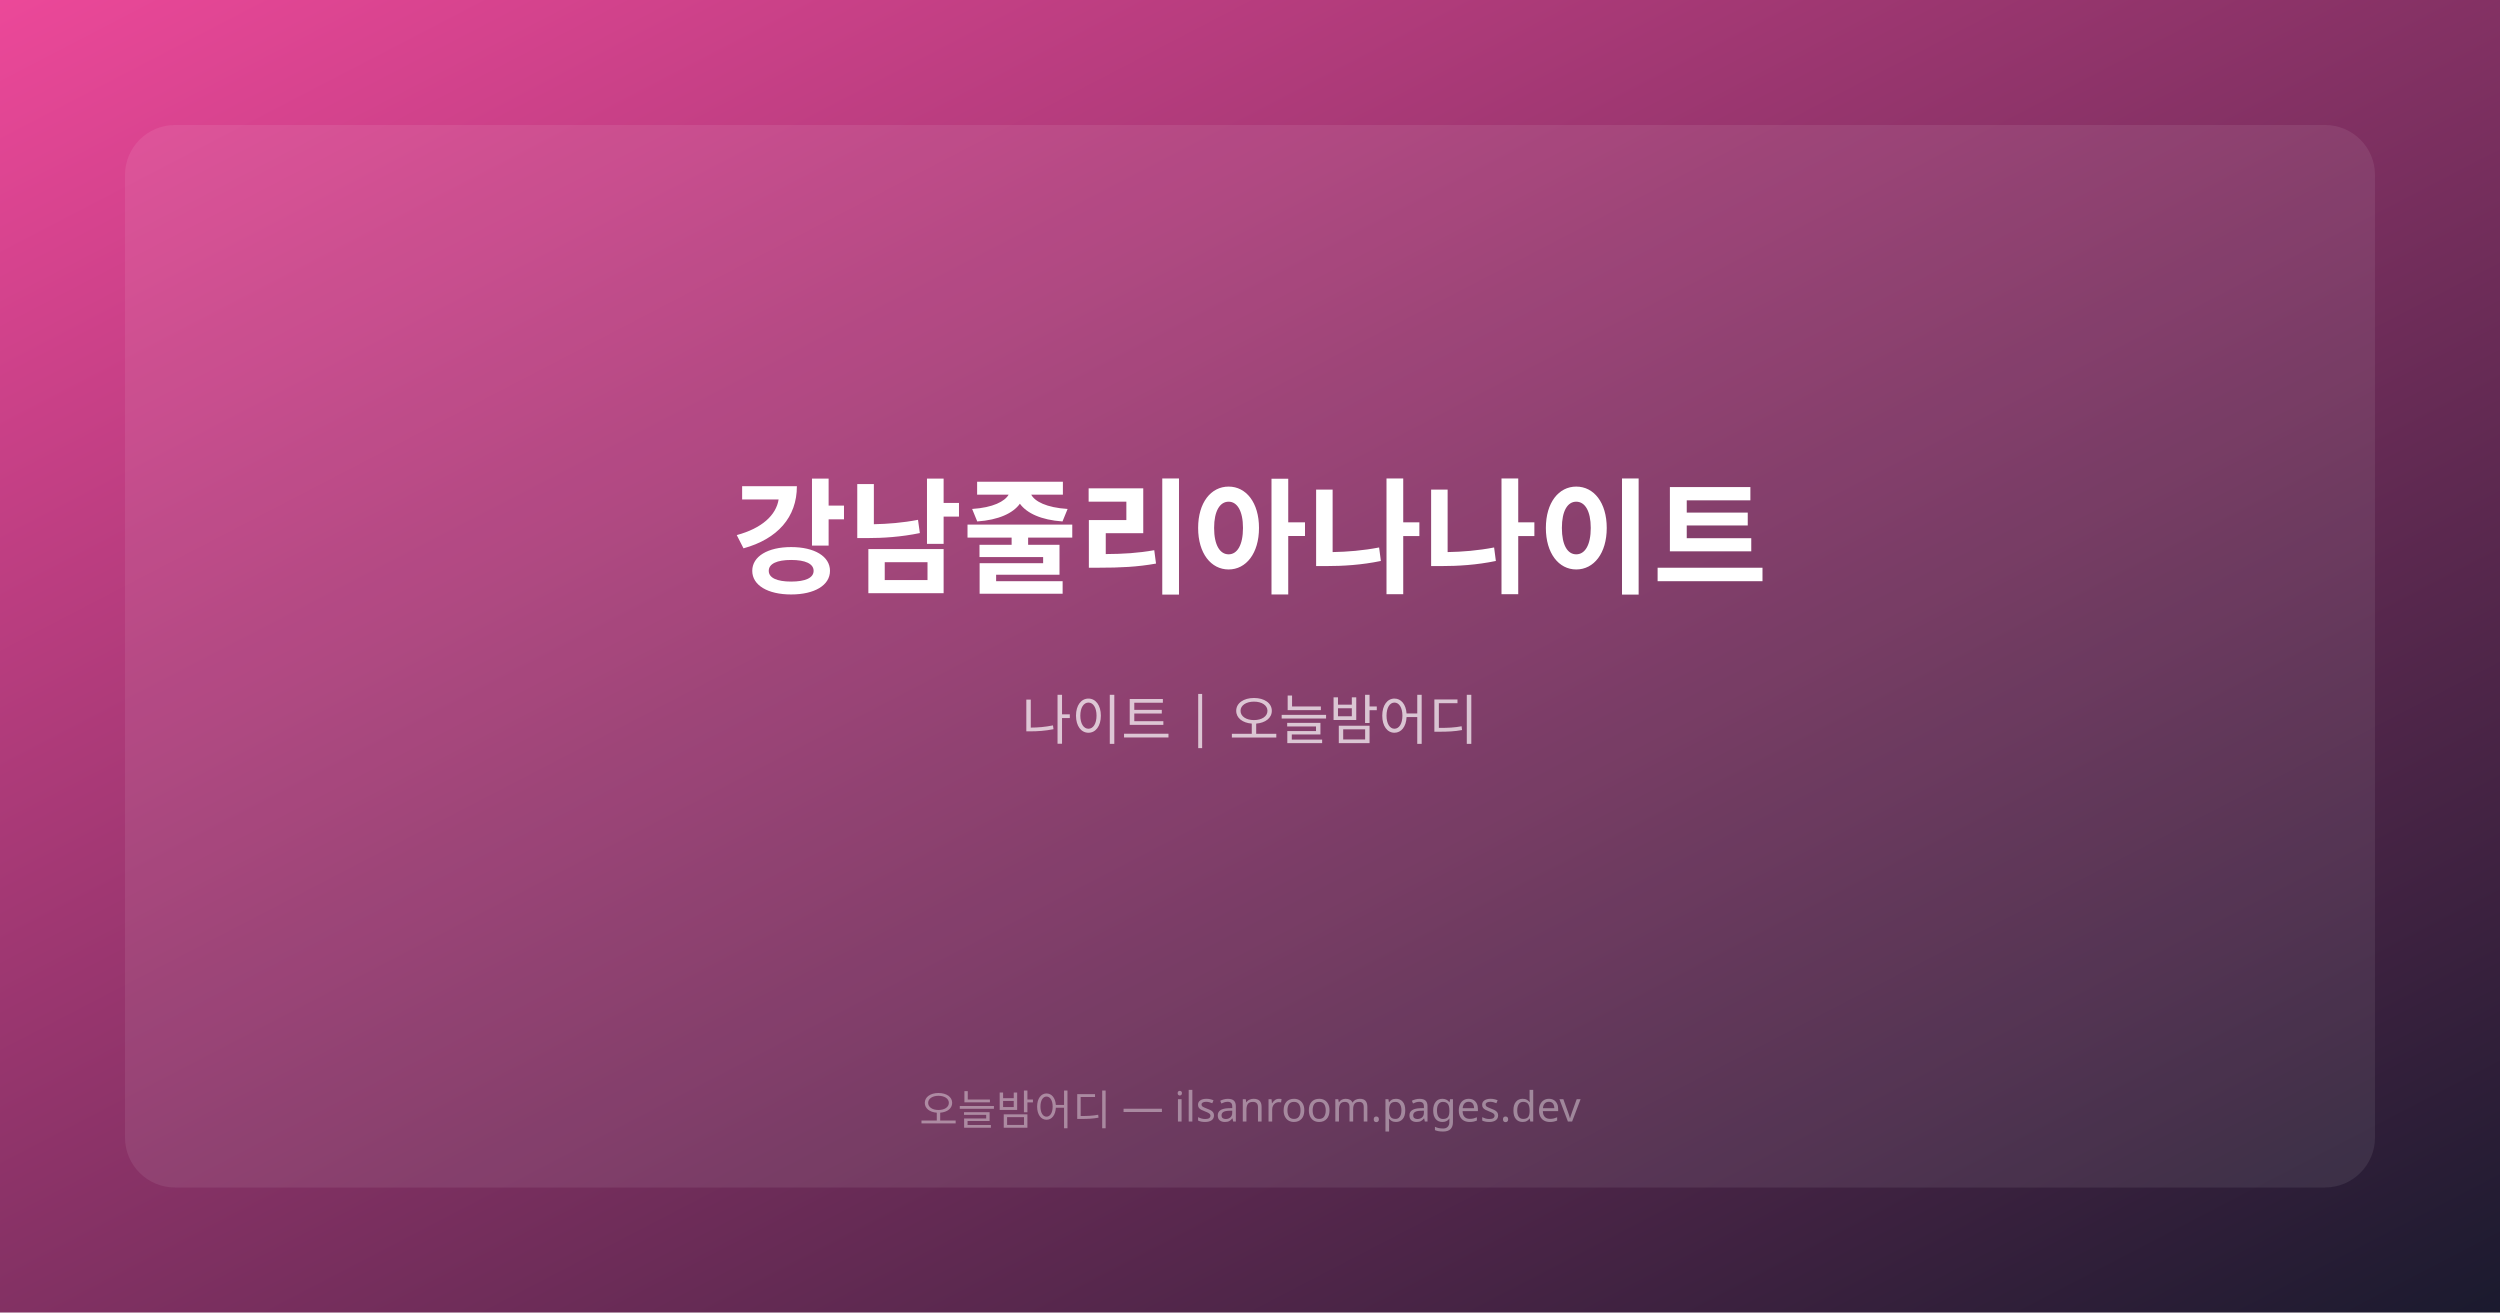
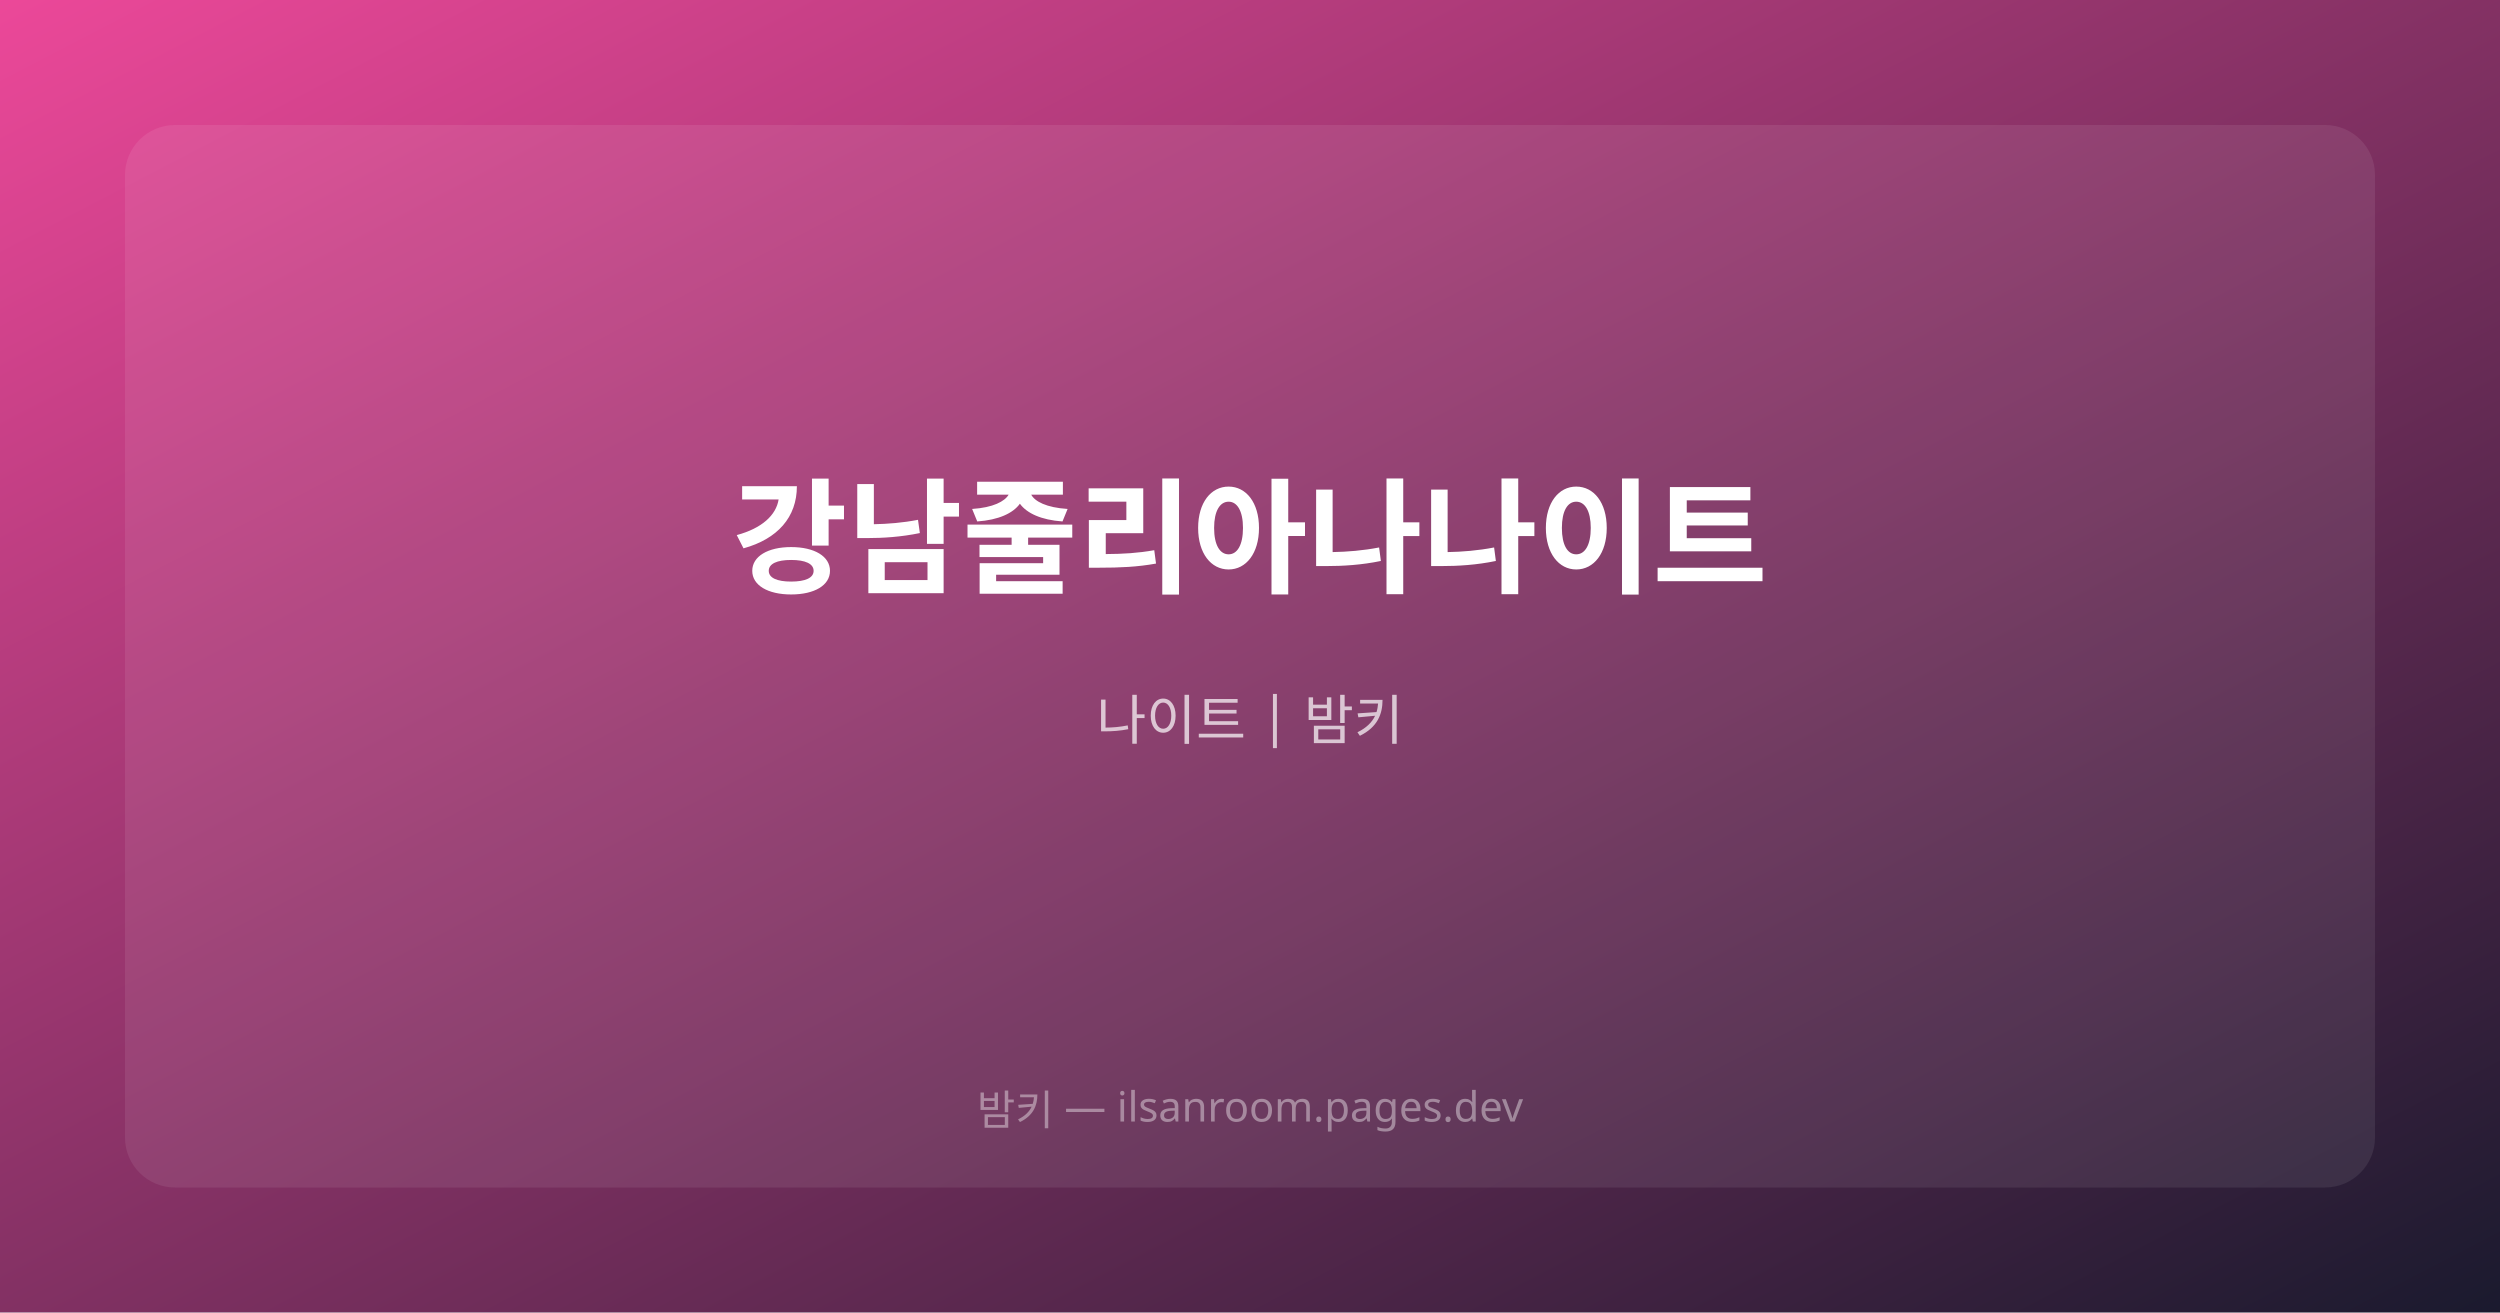
<svg xmlns="http://www.w3.org/2000/svg" width="1200" height="630" viewBox="0 0 1200 630">
  <defs>
    <linearGradient id="bg" x1="0%" y1="0%" x2="100%" y2="100%">
      <stop offset="0%" style="stop-color:#EC4899;stop-opacity:1" />
      <stop offset="100%" style="stop-color:#1a1a2e;stop-opacity:1" />
    </linearGradient>
  </defs>
  <rect width="1200" height="630" fill="url(#bg)" />
  <rect x="60" y="60" width="1080" height="510" rx="24" fill="rgba(255,255,255,0.08)" />
  <text x="600" y="280" text-anchor="middle" font-family="sans-serif" font-size="60" font-weight="bold" fill="white">강남줄리아나나이트</text>
-   <text x="600" y="355" text-anchor="middle" font-family="sans-serif" font-size="26" fill="rgba(255,255,255,0.7)">나이트 | 오늘밤어디</text>
-   <text x="600" y="540" text-anchor="middle" font-family="sans-serif" font-size="20" fill="rgba(255,255,255,0.4)">오늘밤어디 — ilsanroom.pages.dev</text>
+   <text x="600" y="355" text-anchor="middle" font-family="sans-serif" font-size="26" fill="rgba(255,255,255,0.7)">나이트 | 밤키</text>
+   <text x="600" y="540" text-anchor="middle" font-family="sans-serif" font-size="20" fill="rgba(255,255,255,0.4)">밤키 — ilsanroom.pages.dev</text>
</svg>
